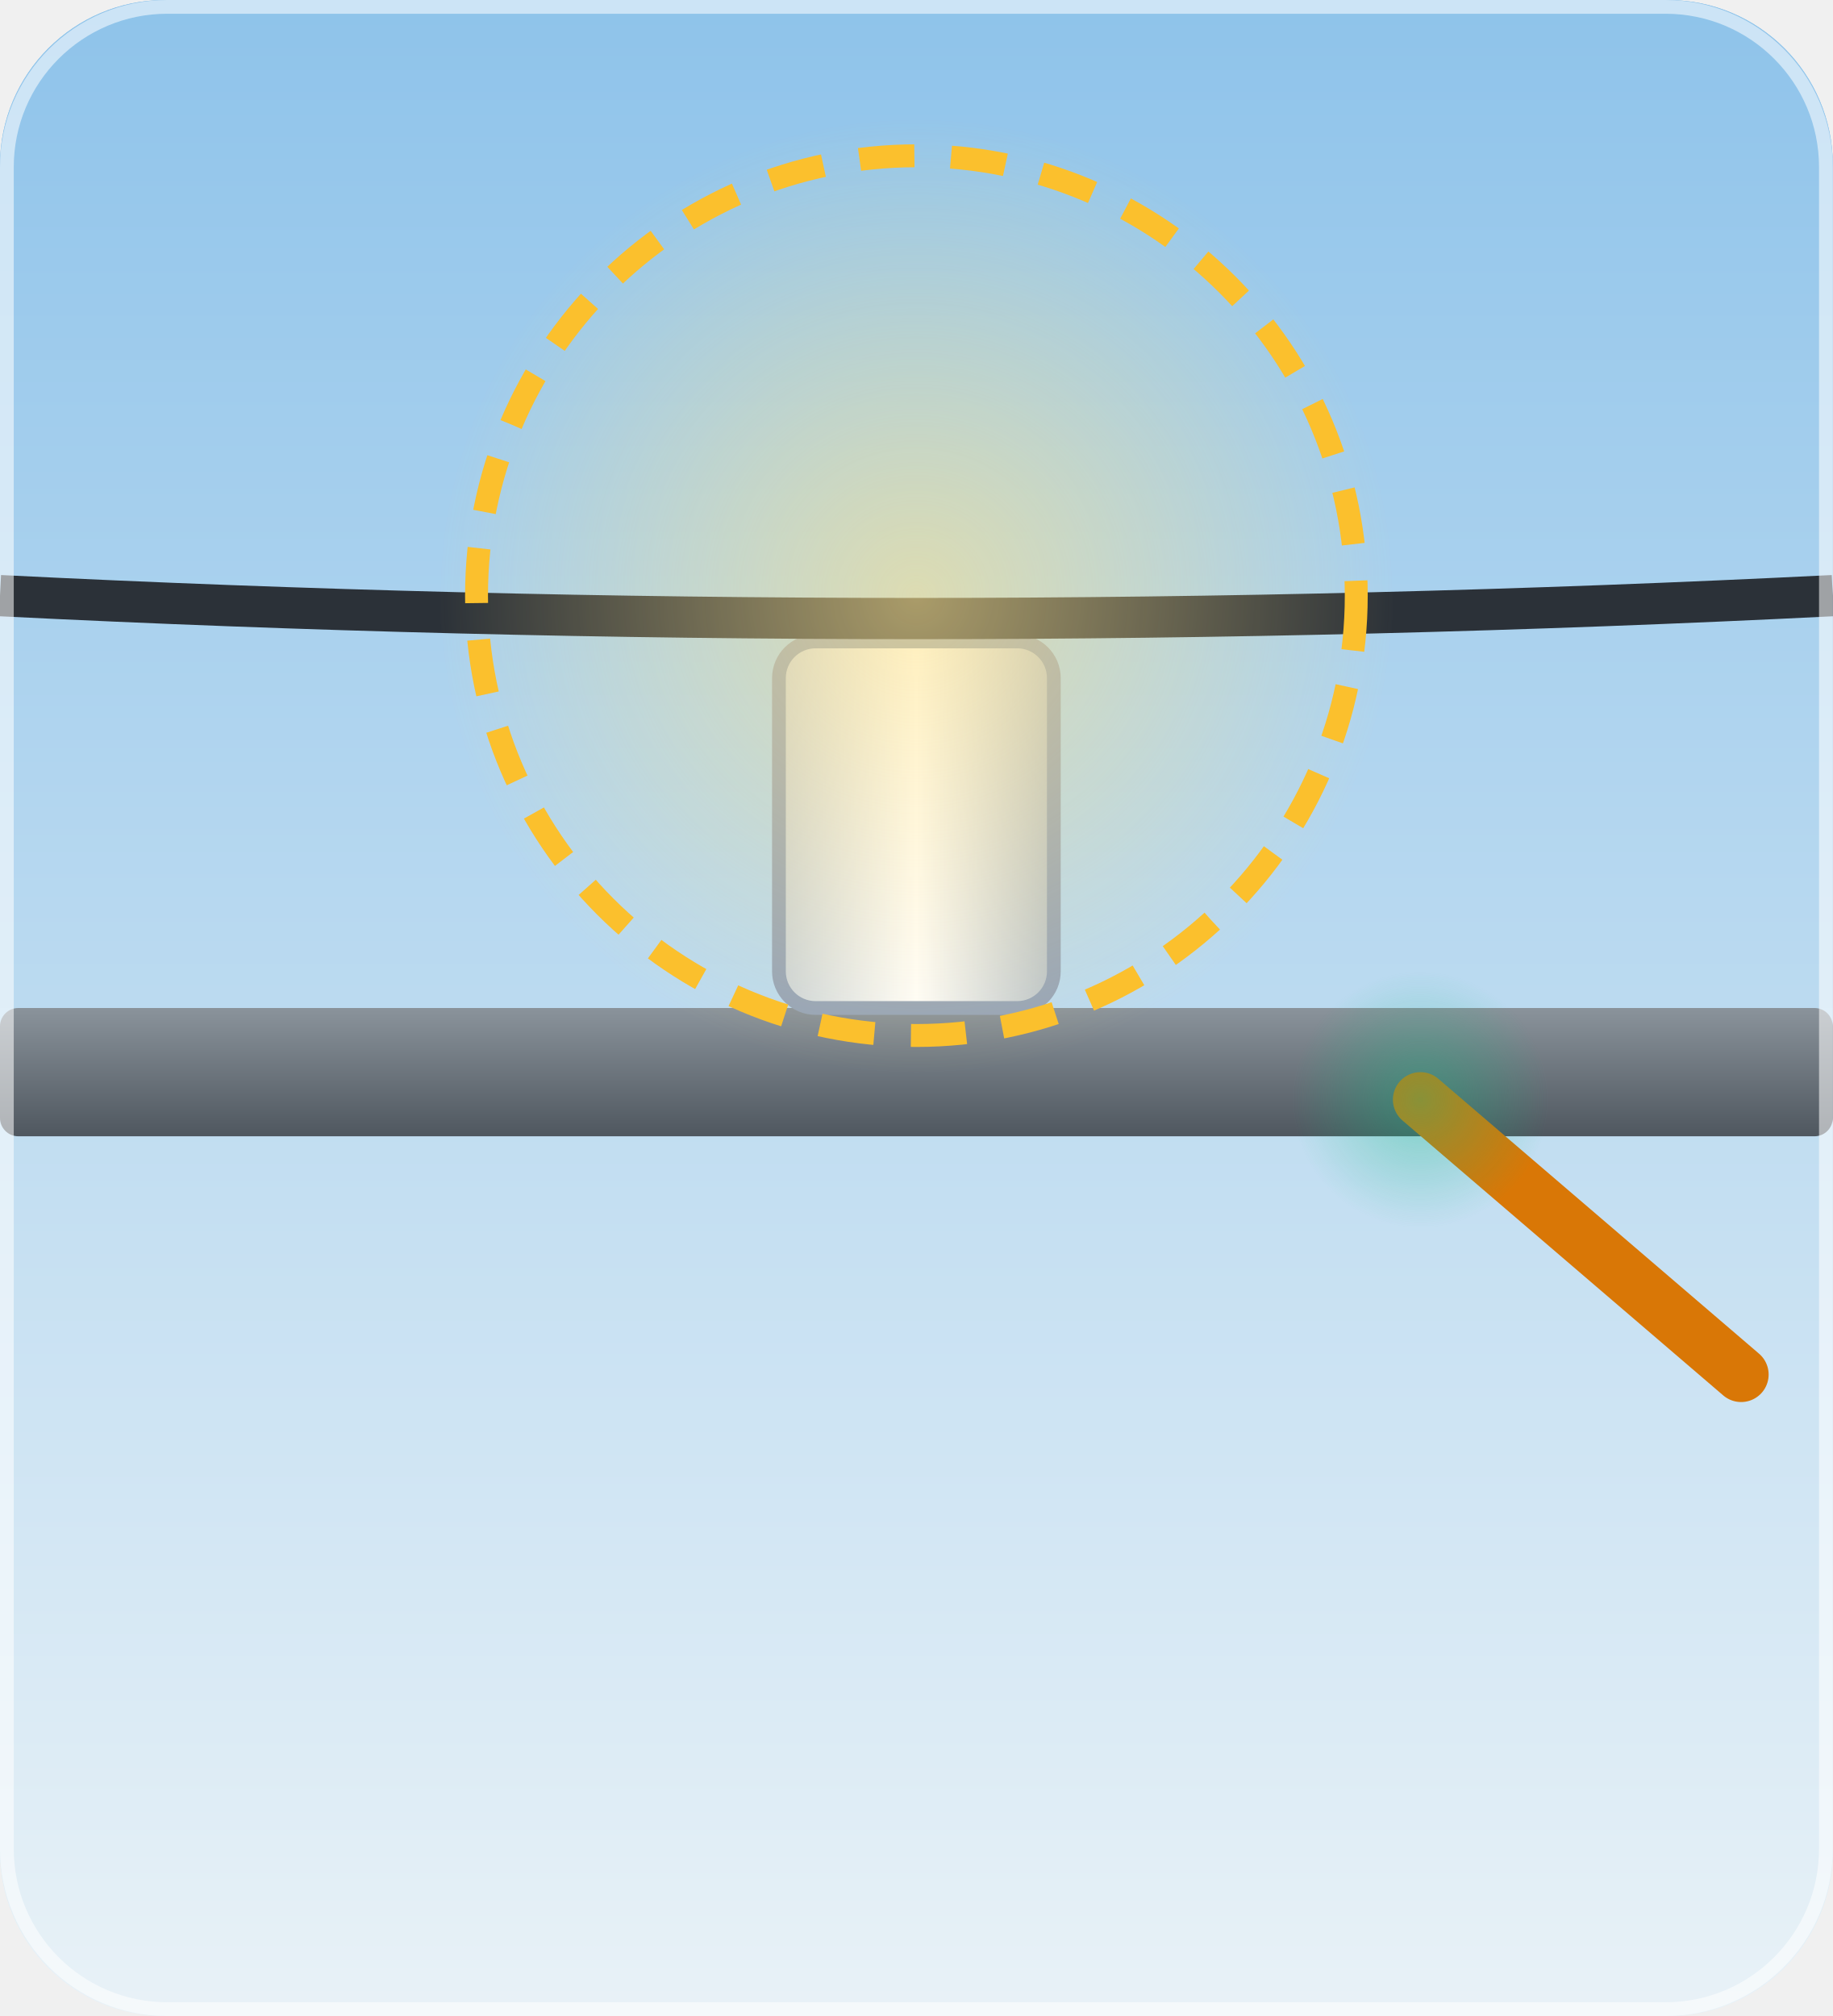
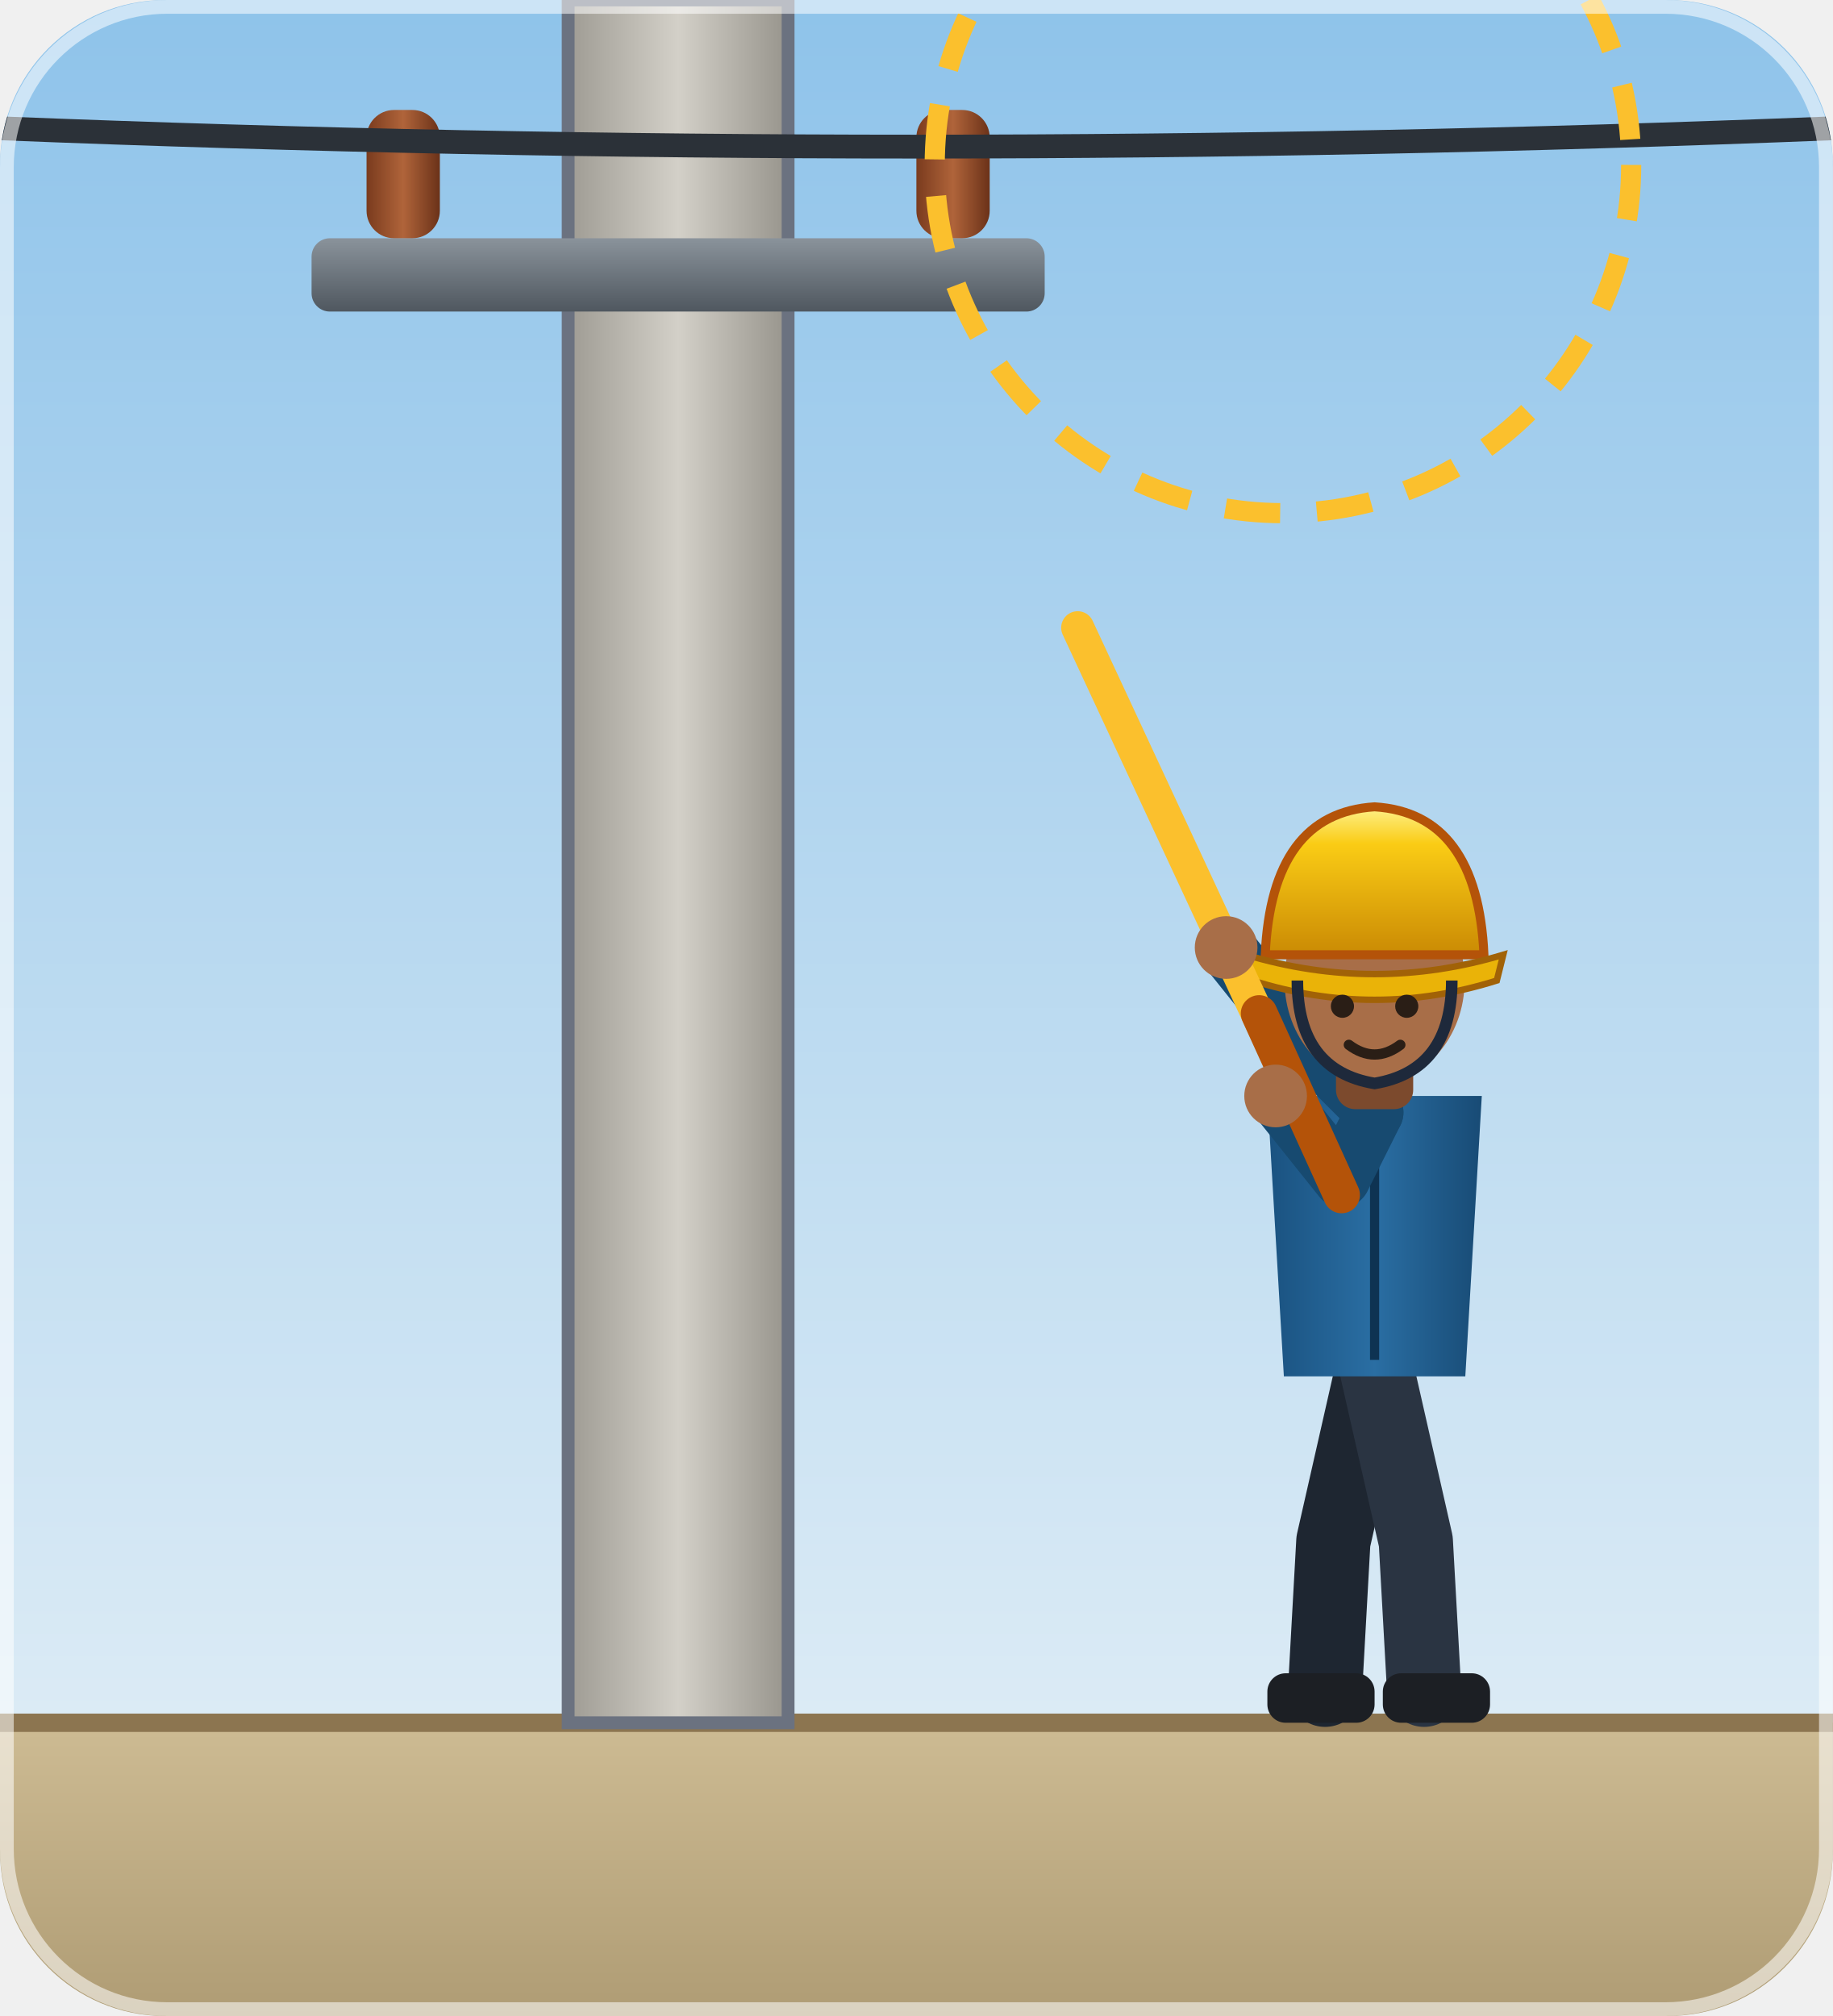
<svg xmlns="http://www.w3.org/2000/svg" viewBox="0 0 200 220" width="200" height="220">
  <defs>
    <linearGradient id="sky" x1="0" y1="0" x2="0" y2="1">
      <stop offset="0" stop-color="#8EC3EA" />
      <stop offset="1" stop-color="#E9F2F7" />
    </linearGradient>
+     <linearGradient id="storm" x1="0" y1="0" x2="0" y2="1">
+       <stop offset="0" stop-color="#1B2433" />
+       <stop offset="1" stop-color="#4A5568" />
+     </linearGradient>
    <linearGradient id="ground" x1="0" y1="0" x2="0" y2="1">
      <stop offset="0" stop-color="#CDBB93" />
      <stop offset="1" stop-color="#AF9C74" />
+     </linearGradient>
+     <linearGradient id="road" x1="0" y1="0" x2="0" y2="1">
+       <stop offset="0" stop-color="#5B6470" />
+       <stop offset="1" stop-color="#3F4650" />
    </linearGradient>
    <linearGradient id="pole" x1="0" y1="0" x2="1" y2="0">
      <stop offset="0" stop-color="#9E9B93" />
      <stop offset="0.5" stop-color="#D3D0C8" />
      <stop offset="1" stop-color="#97948C" />
    </linearGradient>
+     <linearGradient id="steelPole" x1="0" y1="0" x2="1" y2="0">
+       <stop offset="0" stop-color="#6E7780" />
+       <stop offset="0.5" stop-color="#C9D0D6" />
+       <stop offset="1" stop-color="#666F78" />
+     </linearGradient>
    <linearGradient id="steelArm" x1="0" y1="0" x2="0" y2="1">
      <stop offset="0" stop-color="#8A939B" />
      <stop offset="1" stop-color="#4F575F" />
    </linearGradient>
    <linearGradient id="porcelain" x1="0" y1="0" x2="1" y2="0">
-       <stop offset="0" stop-color="#C9D2D8" />
-       <stop offset="0.5" stop-color="#FFFFFF" />
-       <stop offset="1" stop-color="#B8C2C9" />
+       <stop offset="0" stop-color="#7A3B1E" />
+       <stop offset="0.5" stop-color="#B0643A" />
+       <stop offset="1" stop-color="#6B3219" />
    </linearGradient>
    <linearGradient id="shirt" x1="0" y1="0" x2="1" y2="0">
      <stop offset="0" stop-color="#1A5280" />
      <stop offset="0.5" stop-color="#2A6EA3" />
      <stop offset="1" stop-color="#184B75" />
    </linearGradient>
+     <linearGradient id="poly" x1="0" y1="0" x2="1" y2="1">
+       <stop offset="0" stop-color="#3E8FD6" />
+       <stop offset="0.35" stop-color="#BFE3FF" />
+       <stop offset="0.5" stop-color="#3C8AD0" />
+       <stop offset="0.75" stop-color="#A7D6FF" />
+       <stop offset="1" stop-color="#2F76B8" />
+     </linearGradient>
    <linearGradient id="webO" x1="0" y1="0" x2="0" y2="1">
      <stop offset="0" stop-color="#FF9F45" />
      <stop offset="0.5" stop-color="#F7811F" />
      <stop offset="1" stop-color="#D9640C" />
+     </linearGradient>
+     <linearGradient id="webBack" x1="0" y1="0" x2="0" y2="1">
+       <stop offset="0" stop-color="#C2560A" />
+       <stop offset="1" stop-color="#8F3C06" />
    </linearGradient>
    <linearGradient id="steel" x1="0" y1="0" x2="1" y2="1">
      <stop offset="0" stop-color="#F4F7F9" />
      <stop offset="0.45" stop-color="#C3CBD1" />
      <stop offset="1" stop-color="#7D868E" />
    </linearGradient>
    <linearGradient id="board" x1="0" y1="0" x2="1" y2="1">
      <stop offset="0" stop-color="#9A6A3C" />
      <stop offset="1" stop-color="#6E4524" />
    </linearGradient>
    <linearGradient id="paper" x1="0" y1="0" x2="0" y2="1">
      <stop offset="0" stop-color="#FFFFFF" />
      <stop offset="1" stop-color="#ECEFF2" />
    </linearGradient>
    <linearGradient id="bench" x1="0" y1="0" x2="0" y2="1">
      <stop offset="0" stop-color="#C9965E" />
      <stop offset="1" stop-color="#9E6B38" />
    </linearGradient>
+     <linearGradient id="tarp" x1="0" y1="0" x2="0" y2="1">
+       <stop offset="0" stop-color="#2F6EA6" />
+       <stop offset="1" stop-color="#1F4F7C" />
+     </linearGradient>
    <linearGradient id="rust" x1="0" y1="0" x2="1" y2="1">
      <stop offset="0" stop-color="#C46A2B" />
      <stop offset="0.5" stop-color="#9A4517" />
      <stop offset="1" stop-color="#6E2E0E" />
-     </linearGradient>
-     <linearGradient id="cone" x1="0" y1="0" x2="1" y2="0">
-       <stop offset="0" stop-color="#E65100" />
-       <stop offset="0.5" stop-color="#FF7A29" />
-       <stop offset="1" stop-color="#D84315" />
    </linearGradient>
    <linearGradient id="bootSole" x1="0" y1="0" x2="1" y2="0">
      <stop offset="0" stop-color="#111827" />
      <stop offset="0.4" stop-color="#1F2937" />
      <stop offset="1" stop-color="#0F172A" />
    </linearGradient>
    <linearGradient id="bootLug" x1="0" y1="0" x2="0" y2="1">
      <stop offset="0" stop-color="#374151" />
      <stop offset="1" stop-color="#111827" />
    </linearGradient>
    <linearGradient id="helmetDome" x1="0" y1="0" x2="0" y2="1">
      <stop offset="0" stop-color="#FEF08A" />
      <stop offset="0.25" stop-color="#FACC15" />
      <stop offset="1" stop-color="#CA8A04" />
    </linearGradient>
-     <radialGradient id="wireGlow" cx="0.5" cy="0.5" r="0.5">
-       <stop offset="0" stop-color="#FFE38A" stop-opacity="0.6" />
-       <stop offset="1" stop-color="#FFE38A" stop-opacity="0" />
-     </radialGradient>
+     <linearGradient id="glass" x1="0" y1="0" x2="1" y2="1">
+       <stop offset="0" stop-color="#E9C46A" />
+       <stop offset="1" stop-color="#C7962E" />
+     </linearGradient>
+     <linearGradient id="pvc" x1="0" y1="0" x2="0" y2="1">
+       <stop offset="0" stop-color="#E5E7EB" />
+       <stop offset="0.5" stop-color="#9CA3AF" />
+       <stop offset="1" stop-color="#D1D5DB" />
+     </linearGradient>
+     <linearGradient id="water" x1="0" y1="0" x2="0" y2="1">
+       <stop offset="0" stop-color="#7FB8D8" />
+       <stop offset="1" stop-color="#3F7FA6" />
+     </linearGradient>
+     <linearGradient id="car" x1="0" y1="0" x2="0" y2="1">
+       <stop offset="0" stop-color="#E04848" />
+       <stop offset="1" stop-color="#9E1F1F" />
+     </linearGradient>
    <radialGradient id="flash" cx="0.5" cy="0.5" r="0.5">
-       <stop offset="0" stop-color="#FFFFFF" stop-opacity="0.85" />
-       <stop offset="0.4" stop-color="#FFF4B0" stop-opacity="0.45" />
+       <stop offset="0" stop-color="#FFFFFF" stop-opacity="0.9" />
+       <stop offset="0.4" stop-color="#FFF4B0" stop-opacity="0.5" />
      <stop offset="1" stop-color="#FFF4B0" stop-opacity="0" />
-     </radialGradient>
-     <radialGradient id="hazardGlow" cx="0.5" cy="0.5" r="0.5">
-       <stop offset="0" stop-color="#EF4444" stop-opacity="0.55" />
-       <stop offset="0.7" stop-color="#EF4444" stop-opacity="0.15" />
-       <stop offset="1" stop-color="#EF4444" stop-opacity="0" />
-     </radialGradient>
-     <radialGradient id="safeGlow" cx="0.5" cy="0.5" r="0.5">
-       <stop offset="0" stop-color="#10B981" stop-opacity="0.4" />
-       <stop offset="1" stop-color="#10B981" stop-opacity="0" />
    </radialGradient>
    <clipPath id="card">
      <rect x="0" y="0" width="200" height="220" rx="18" />
    </clipPath>
  </defs>
  <g clip-path="url(#card)">
    <rect width="200" height="220" fill="url(#sky)" />
-     <rect width="200" height="220" fill="url(#sky)" />
-     <rect x="0" y="110" width="200" height="14" rx="2" fill="url(#steelArm)" />
-     <rect x="85" y="70" width="30" height="40" rx="4" fill="url(#porcelain)" stroke="#94A3B8" stroke-width="1.5" />
-     <path d="M0 65 Q100 70 200 65" stroke="#2B3138" stroke-width="4.5" fill="none" />
-     <circle cx="100" cy="65" r="52" fill="url(#wireGlow)" />
-     <circle cx="100" cy="65" r="48" fill="none" stroke="#FBC02D" stroke-width="2.5" stroke-dasharray="6 4" />
-     <line x1="190" y1="150" x2="155" y2="120" stroke="#D97706" stroke-width="6" stroke-linecap="round" />
-     <circle cx="155" cy="120" r="14" fill="url(#safeGlow)" />
+     <rect y="188" width="200" height="32" fill="url(#ground)" />
+     <line x1="0" y1="188" x2="200" y2="188" stroke="#8C7550" stroke-width="2" />
+     <rect x="62" y="0" width="24" height="188" fill="url(#pole)" stroke="#6B7280" stroke-width="1.4" />
+     <rect x="34" y="26" width="80" height="8" rx="2" fill="url(#steelArm)" />
+     <rect x="40" y="12" width="8" height="14" rx="3" fill="url(#porcelain)" />
+     <rect x="100" y="12" width="8" height="14" rx="3" fill="url(#porcelain)" />
+     <path d="M0 14 Q100 18 200 14" stroke="#2B3138" stroke-width="2.6" fill="none" />
+     <circle cx="140" cy="18" r="38" fill="none" stroke="#FBC02D" stroke-width="2.2" stroke-dasharray="6 4" />
+     <path d="M150 148.4 L145.5 168.2 L144.6 184.4" stroke="#1E2631" stroke-width="8.1" fill="none" stroke-linecap="round" stroke-linejoin="round" />
+     <path d="M150 148.4 L154.5 168.2 L155.4 184.4" stroke="#2A3442" stroke-width="8.1" fill="none" stroke-linecap="round" stroke-linejoin="round" />
+     <rect x="138.3" y="182.6" width="11.7" height="5.4" rx="2" fill="#1C1F24" />
+     <rect x="150.9" y="182.6" width="11.7" height="5.4" rx="2" fill="#1C1F24" />
+     <path d="M138.3 119.6 L161.7 119.6 L159.9 150.2 L140.1 150.2 Z" fill="url(#shirt)" />
+     <path d="M150 119.6 L150 148.4" stroke="#0E3352" stroke-width="1" />
+     <path d="M150 121.4 L141 112.4 L133.8 103.4" stroke="#174A70" stroke-width="6.3" fill="none" stroke-linecap="round" stroke-linejoin="round" />
+     <path d="M150 121.4 L146.4 128.6 L139.2 119.6" stroke="#174A70" stroke-width="6.3" fill="none" stroke-linecap="round" stroke-linejoin="round" />
+     <g transform="translate(150 107) rotate(0) scale(0.702)">
+       <rect x="-6" y="8" width="12" height="12" rx="3" fill="#7C4A2D" />
+       <ellipse cx="0" cy="0" rx="14" ry="16" fill="#A86E48" />
+       <path d="M-17 -4 Q-16 -26 0 -27 Q16 -26 17 -4 Z" fill="url(#helmetDome)" stroke="#B45309" stroke-width="1.4" />
+       <path d="M-20 -4 Q0 2 20 -4 L19 0 Q0 6 -19 0 Z" fill="#EAB308" stroke="#A16207" stroke-width="1" />
+       <path d="M-12 0 Q-12 14 0 16 Q12 14 12 0" fill="none" stroke="#1E293B" stroke-width="1.8" />
+       <circle cx="-5" cy="4" r="1.8" fill="#2A1E16" />
+       <circle cx="5" cy="4" r="1.8" fill="#2A1E16" />
+       <path d="M-4 10 Q0 13 4 10" fill="none" stroke="#2A1E16" stroke-width="1.6" stroke-linecap="round" />
+     </g>
+     <path d="M146.4 130.4 L117.6 68.5" stroke="#FBC02D" stroke-width="3.6" stroke-linecap="round" />
+     <path d="M146.4 130.4 L137.4 110.6" stroke="#B45309" stroke-width="4" stroke-linecap="round" />
+     <circle cx="133.8" cy="103.4" r="3.42" fill="#A86E48" />
+     <circle cx="139.2" cy="119.6" r="3.42" fill="#A86E48" />
  </g>
  <rect x="0.75" y="0.75" width="198.5" height="218.5" rx="17.5" fill="none" stroke="#FFFFFF" stroke-opacity="0.55" stroke-width="1.5" />
</svg>
